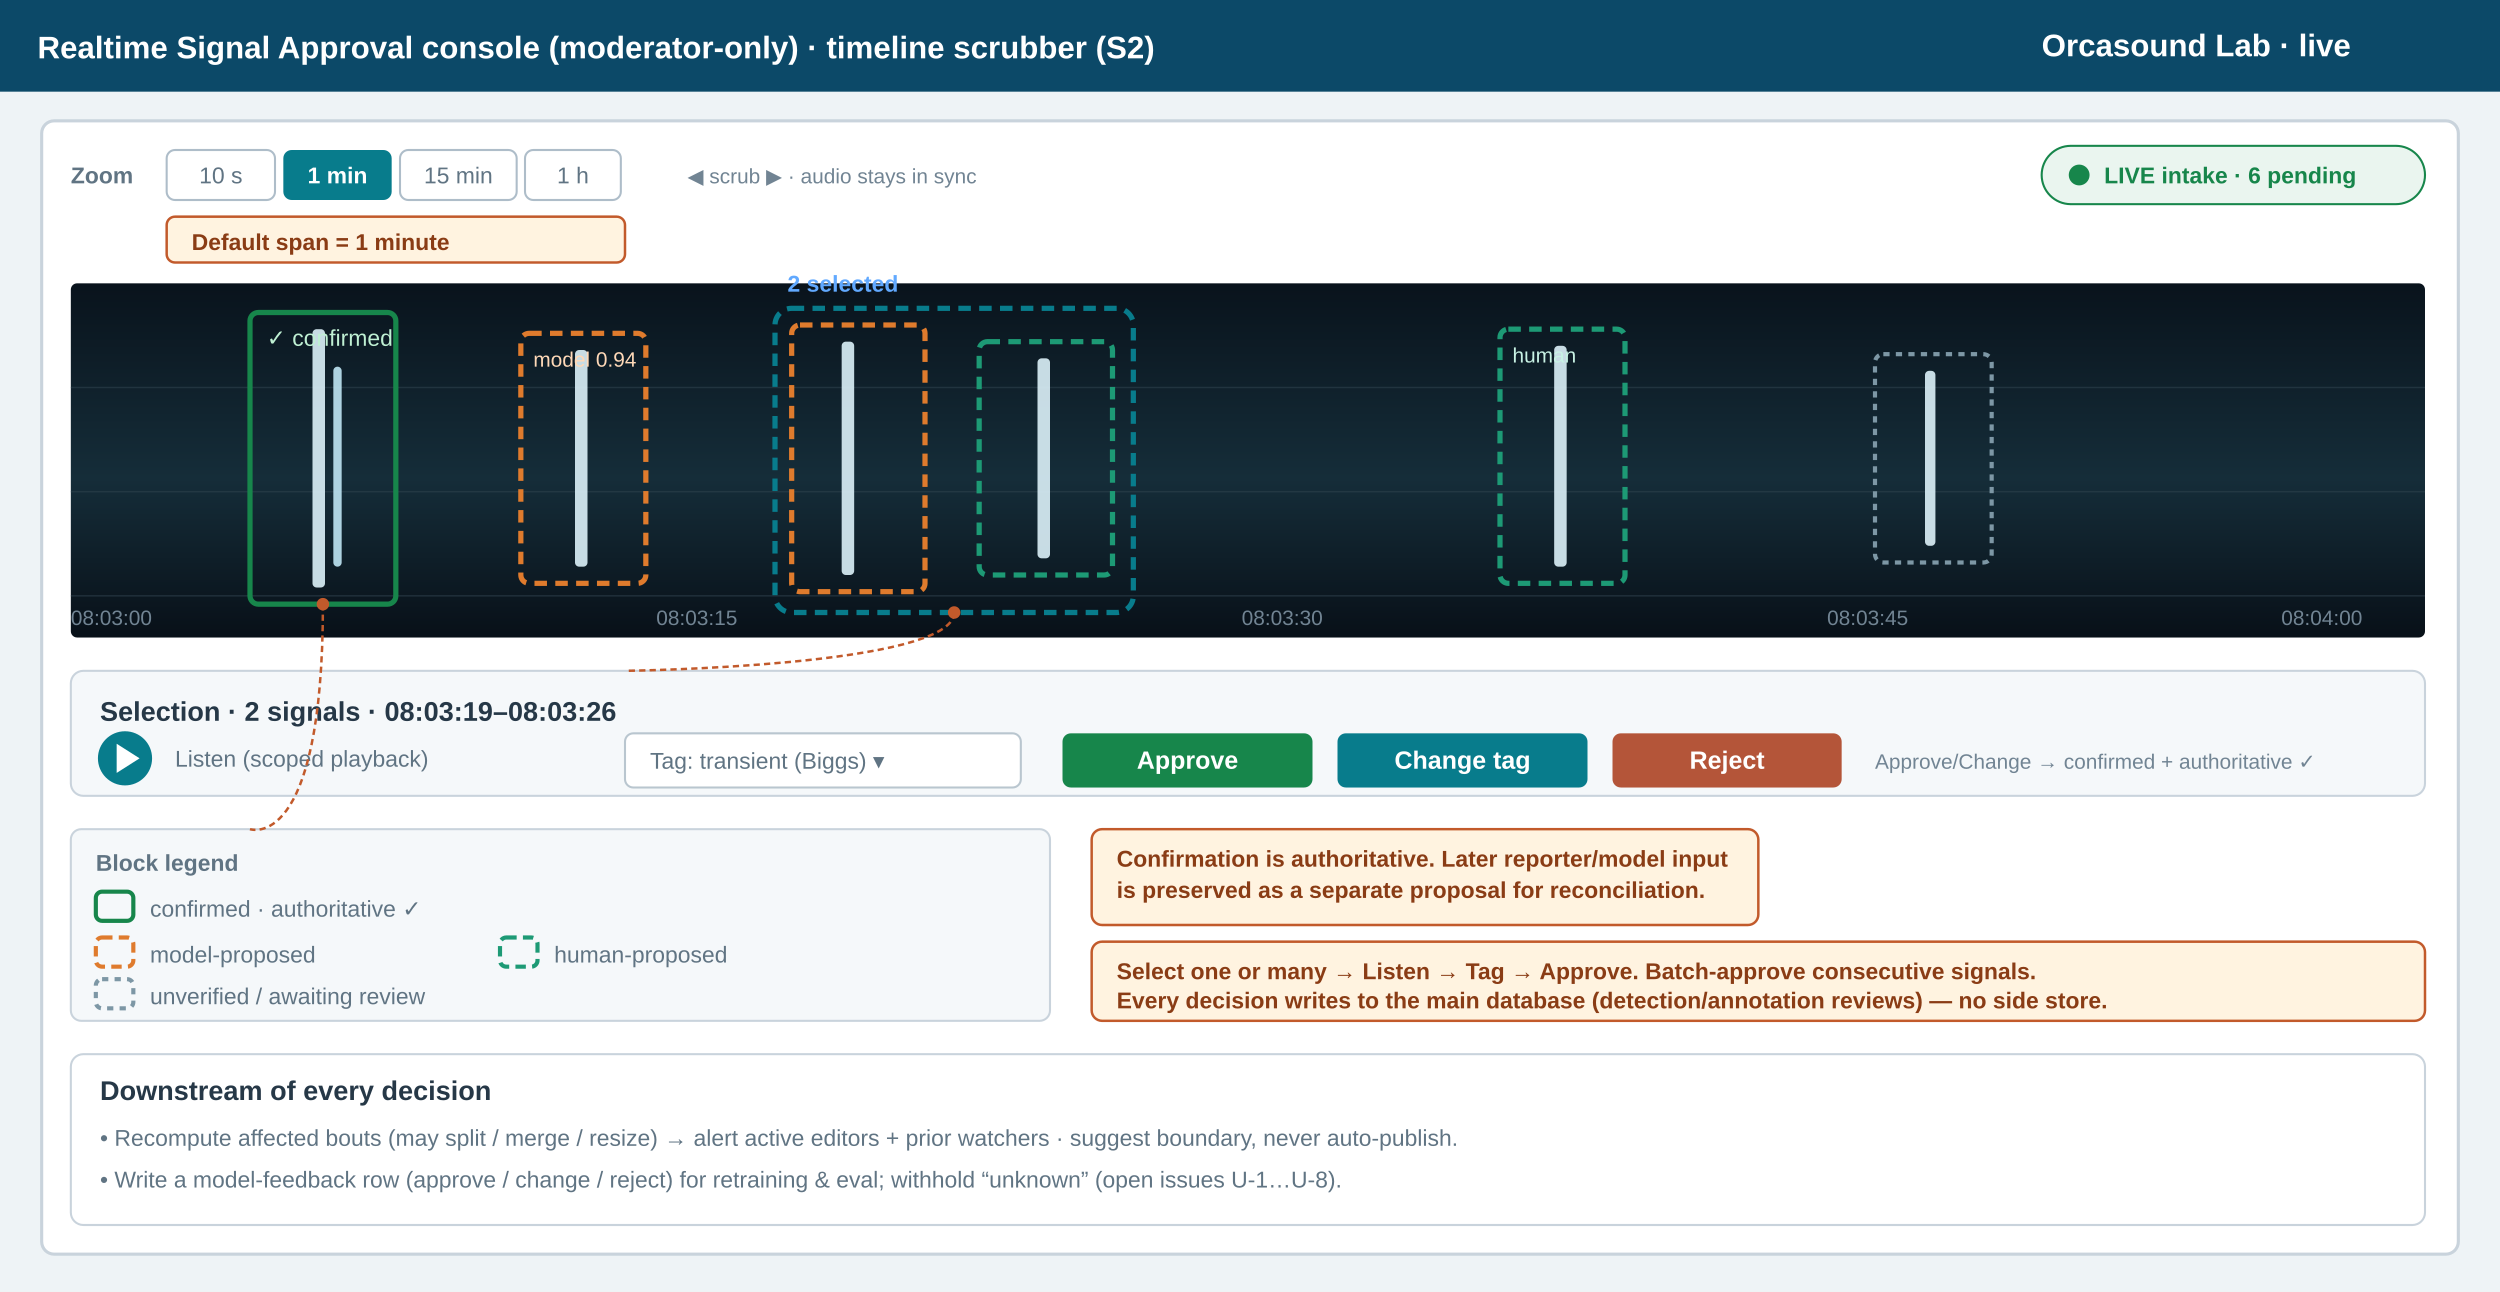
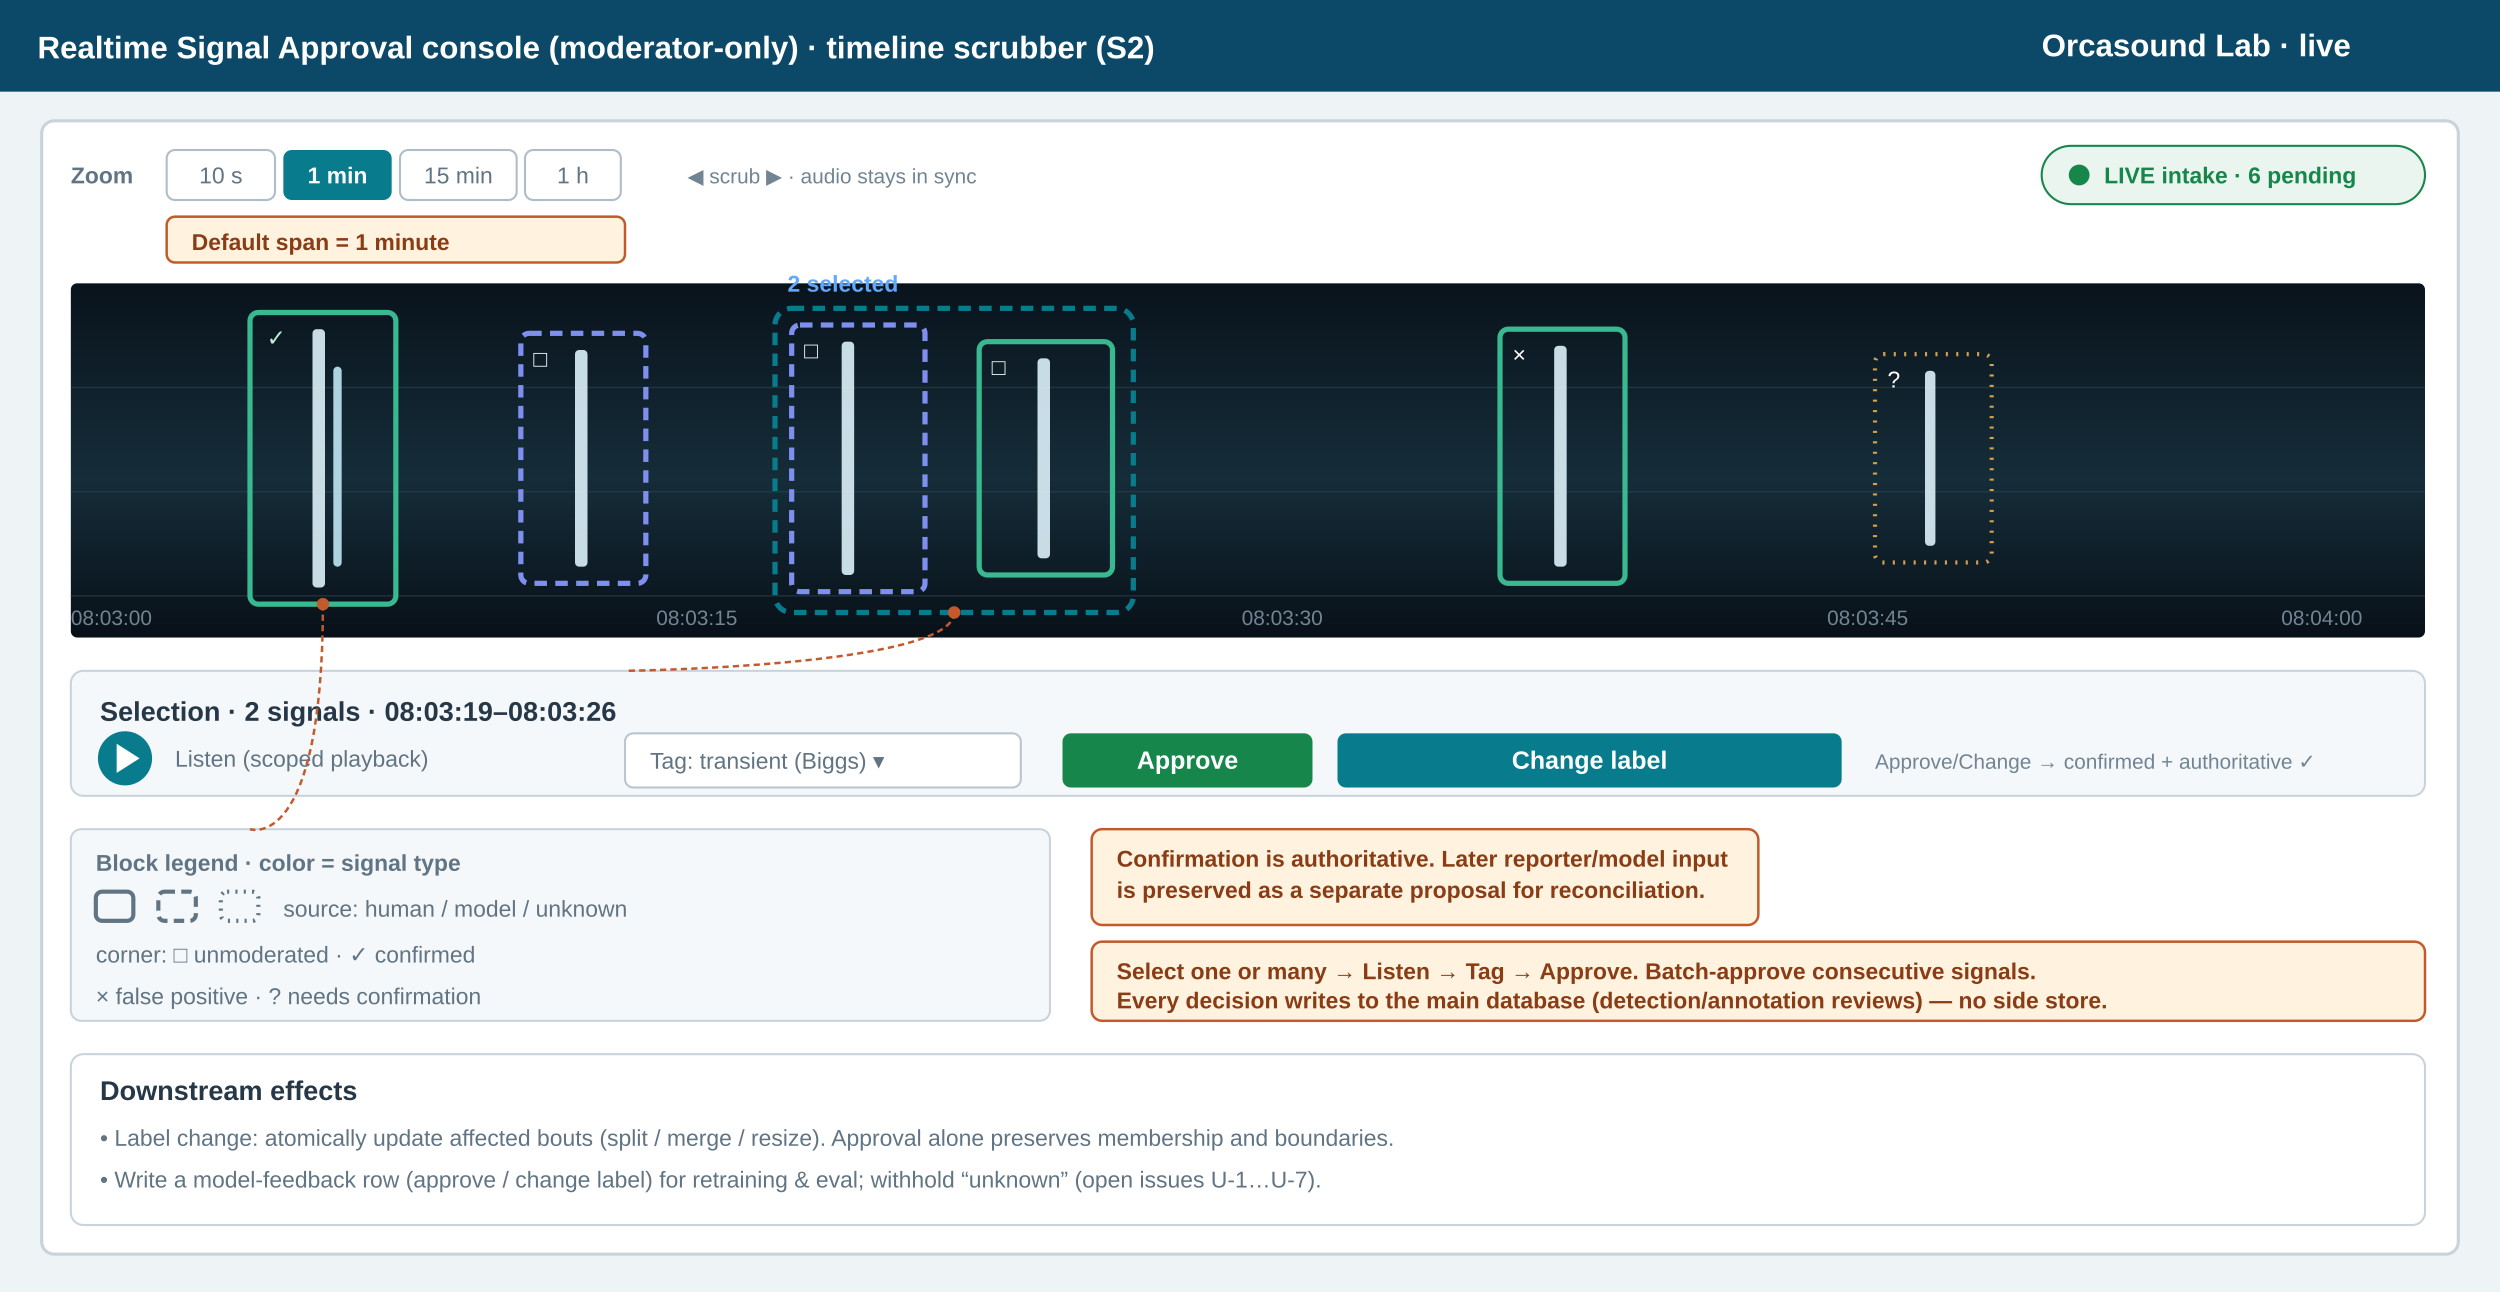
<svg xmlns="http://www.w3.org/2000/svg" width="1200" height="620" viewBox="0 0 1200 620" font-family="Segoe UI, Arial, sans-serif">
  <defs>
    <style>
      .panel{fill:#fff;stroke:#c9d3dc;stroke-width:1.5}.navy{fill:#0c4968}.title{fill:#fff;font-size:15px;font-weight:700}.label{fill:#263847;font-size:13px}.small{fill:#607483;font-size:11px}.tiny{fill:#718493;font-size:10px}.chip{fill:#e8f4f8;stroke:#91bed0}.axis{stroke:#91a3b1;stroke-width:1}.grid{stroke:#30434f;stroke-width:.7;opacity:.55}
      .callout{fill:#fff3e0;stroke:#c25a2b;stroke-width:1.2}.calloutText{fill:#8a3c15;font-size:11px;font-weight:600}.leader{stroke:#c25a2b;stroke-width:1.2;stroke-dasharray:3 2;fill:none}.cdot{fill:#c25a2b}
-       .ok{fill:#17864b;font-size:11px;font-weight:700}.amber{fill:#b05b22;font-size:11px;font-weight:700}.button{fill:#087c8c}.green{fill:#17864b}.reject{fill:#b45539}.sel{stroke:#087c8c;stroke-width:2.5;fill:none}
+       .ok{fill:#17864b;font-size:11px;font-weight:700}.amber{fill:#b05b22;font-size:11px;font-weight:700}.button{fill:#087c8c}.green{fill:#17864b}.sel{stroke:#087c8c;stroke-width:2.5;fill:none}
    </style>
    <linearGradient id="spec" x1="0" y1="0" x2="0" y2="1">
      <stop offset="0" stop-color="#09131c" />
      <stop offset=".55" stop-color="#152d39" />
      <stop offset="1" stop-color="#081018" />
    </linearGradient>
    <pattern id="hatch" width="6" height="6" patternTransform="rotate(45)" patternUnits="userSpaceOnUse">
      <rect width="6" height="6" fill="#26424f" />
      <line x1="0" y1="0" x2="0" y2="6" stroke="#5c7d8c" stroke-width="2" />
    </pattern>
  </defs>
  <rect width="1200" height="620" fill="#eef3f6" />
  <rect width="1200" height="44" class="navy" />
  <text x="18" y="28" class="title" font-size="17">Realtime Signal Approval console (moderator-only) · timeline scrubber (S2)</text>
  <text x="980" y="27" class="title" font-size="12">Orcasound Lab · live</text>
  <rect x="20" y="58" width="1160" height="544" rx="6" class="panel" />
  <text x="34" y="88" class="small" font-weight="700">Zoom</text>
  <g>
    <rect x="80" y="72" width="52" height="24" rx="4" fill="#fff" stroke="#aebdc9" />
    <text x="106" y="88" class="small" text-anchor="middle">10 s</text>
    <rect x="136" y="72" width="52" height="24" rx="4" class="button" />
    <text x="162" y="88" fill="#fff" font-size="11" font-weight="700" text-anchor="middle">1 min</text>
    <rect x="192" y="72" width="56" height="24" rx="4" fill="#fff" stroke="#aebdc9" />
    <text x="220" y="88" class="small" text-anchor="middle">15 min</text>
    <rect x="252" y="72" width="46" height="24" rx="4" fill="#fff" stroke="#aebdc9" />
    <text x="275" y="88" class="small" text-anchor="middle">1 h</text>
  </g>
  <text x="330" y="88" class="tiny">◀ scrub ▶ · audio stays in sync</text>
  <rect x="980" y="70" width="184" height="28" rx="14" fill="#eaf5ef" stroke="#17864b" />
  <circle cx="998" cy="84" r="5" class="green" />
  <text x="1010" y="88" class="ok">LIVE intake · 6 pending</text>
  <rect x="80" y="104" width="220" height="22" rx="4" class="callout" />
  <text x="92" y="120" class="calloutText">Default span = 1 minute</text>
  <rect x="34" y="136" width="1130" height="170" rx="3" fill="url(#spec)" />
  <g class="grid">
    <line x1="34" y1="186" x2="1164" y2="186" />
    <line x1="34" y1="236" x2="1164" y2="236" />
    <line x1="34" y1="286" x2="1164" y2="286" />
  </g>
  <g class="tiny" fill="#a9c4d1">
    <text x="34" y="300">08:03:00</text>
    <text x="315" y="300">08:03:15</text>
    <text x="596" y="300">08:03:30</text>
    <text x="877" y="300">08:03:45</text>
    <text x="1095" y="300">08:04:00</text>
  </g>
  <g opacity=".9" fill="#dcf1f8">
    <rect x="150" y="158" width="6" height="124" rx="2" />
    <rect x="160" y="176" width="4" height="96" rx="2" fill="#bfe6f4" />
    <rect x="276" y="168" width="6" height="104" rx="2" />
    <rect x="404" y="164" width="6" height="112" rx="2" />
    <rect x="498" y="172" width="6" height="96" rx="2" />
    <rect x="746" y="166" width="6" height="106" rx="2" />
    <rect x="924" y="178" width="5" height="84" rx="2" />
  </g>
-   <rect x="120" y="150" width="70" height="140" rx="4" fill="none" stroke="#17864b" stroke-width="2.5" />
-   <text x="128" y="166" fill="#bff0d3" font-size="11">✓ confirmed</text>
-   <rect x="250" y="160" width="60" height="120" rx="4" fill="none" stroke="#df7b2d" stroke-width="2.5" stroke-dasharray="6 4" />
-   <text x="256" y="176" fill="#ffd9b8" font-size="10">model 0.94</text>
-   <rect x="380" y="156" width="64" height="128" rx="4" fill="none" stroke="#df7b2d" stroke-width="2.5" stroke-dasharray="6 4" />
-   <rect x="470" y="164" width="64" height="112" rx="4" fill="none" stroke="#1d9a75" stroke-width="2.5" stroke-dasharray="6 4" />
+   <rect x="120" y="150" width="70" height="140" rx="4" fill="none" stroke="#39b98f" stroke-width="2.5" />
+   <text x="128" y="166" fill="#bff0d3" font-size="11">✓</text>
+   <rect x="250" y="160" width="60" height="120" rx="4" fill="none" stroke="#7f8ff0" stroke-width="2.5" stroke-dasharray="6 4" />
+   <text x="256" y="176" fill="#fff" font-size="11">□</text>
+   <rect x="380" y="156" width="64" height="128" rx="4" fill="none" stroke="#7f8ff0" stroke-width="2.5" stroke-dasharray="6 4" />
+   <text x="386" y="172" fill="#fff" font-size="11">□</text>
+   <rect x="470" y="164" width="64" height="112" rx="4" fill="none" stroke="#39b98f" stroke-width="2.5" />
+   <text x="476" y="180" fill="#fff" font-size="11">□</text>
  <rect x="372" y="148" width="172" height="146" rx="8" class="sel" stroke-dasharray="6 4" />
  <text x="378" y="140" fill="#61a9ff" font-size="11" font-weight="700">2 selected</text>
-   <rect x="720" y="158" width="60" height="122" rx="4" fill="none" stroke="#1d9a75" stroke-width="2.5" stroke-dasharray="6 4" />
-   <text x="726" y="174" fill="#c8f2e4" font-size="10">human</text>
-   <rect x="900" y="170" width="56" height="100" rx="4" fill="none" stroke="#7d97a5" stroke-width="2" stroke-dasharray="3 3" />
+   <rect x="720" y="158" width="60" height="122" rx="4" fill="none" stroke="#39b98f" stroke-width="2.5" />
+   <text x="726" y="174" fill="#fff" font-size="11">×</text>
+   <rect x="900" y="170" width="56" height="100" rx="4" fill="none" stroke="#d3a24a" stroke-width="2" stroke-dasharray="1 4" />
+   <text x="906" y="186" fill="#fff" font-size="11">?</text>
  <rect x="34" y="322" width="1130" height="60" rx="6" fill="#f5f8fa" stroke="#c9d3dc" />
  <text x="48" y="346" class="label" font-weight="700">Selection · 2 signals · 08:03:19–08:03:26</text>
  <circle cx="60" cy="364" r="13" class="button" />
  <path d="M56 357l11 7-11 7z" fill="#fff" />
  <text x="84" y="368" class="small">Listen (scoped playback)</text>
  <rect x="300" y="352" width="190" height="26" rx="4" fill="#fff" stroke="#b9c6cf" />
  <text x="312" y="369" class="small">Tag: transient (Biggs) ▾</text>
  <rect x="510" y="352" width="120" height="26" rx="4" class="green" />
  <text x="570" y="369" fill="#fff" font-size="12" font-weight="700" text-anchor="middle">Approve</text>
-   <rect x="642" y="352" width="120" height="26" rx="4" class="button" />
-   <text x="702" y="369" fill="#fff" font-size="12" font-weight="700" text-anchor="middle">Change tag</text>
-   <rect x="774" y="352" width="110" height="26" rx="4" class="reject" />
-   <text x="829" y="369" fill="#fff" font-size="12" font-weight="700" text-anchor="middle">Reject</text>
+   <rect x="642" y="352" width="242" height="26" rx="4" class="button" />
+   <text x="763" y="369" fill="#fff" font-size="12" font-weight="700" text-anchor="middle">Change label</text>
  <text x="900" y="369" class="tiny">Approve/Change → confirmed + authoritative ✓</text>
  <rect x="34" y="398" width="470" height="92" rx="5" fill="#f5f8fa" stroke="#c9d3dc" />
-   <text x="46" y="418" class="small" font-weight="700">Block legend</text>
-   <rect x="46" y="428" width="18" height="14" rx="3" fill="none" stroke="#17864b" stroke-width="2" />
-   <text x="72" y="440" class="small">confirmed · authoritative ✓</text>
-   <rect x="46" y="450" width="18" height="14" rx="3" fill="none" stroke="#df7b2d" stroke-width="2" stroke-dasharray="5 3" />
-   <text x="72" y="462" class="small">model-proposed</text>
-   <rect x="240" y="450" width="18" height="14" rx="3" fill="none" stroke="#1d9a75" stroke-width="2" stroke-dasharray="5 3" />
-   <text x="266" y="462" class="small">human-proposed</text>
-   <rect x="46" y="470" width="18" height="14" rx="3" fill="none" stroke="#7d97a5" stroke-width="2" stroke-dasharray="3 3" />
-   <text x="72" y="482" class="small">unverified / awaiting review</text>
+   <text x="46" y="418" class="small" font-weight="700">Block legend · color = signal type</text>
+   <rect x="46" y="428" width="18" height="14" rx="3" fill="none" stroke="#607483" stroke-width="2" />
+   <rect x="76" y="428" width="18" height="14" rx="3" fill="none" stroke="#607483" stroke-width="2" stroke-dasharray="5 3" />
+   <rect x="106" y="428" width="18" height="14" rx="3" fill="none" stroke="#607483" stroke-width="2" stroke-dasharray="1 3" />
+   <text x="136" y="440" class="small">source: human / model / unknown</text>
+   <text x="46" y="462" class="small">corner: □ unmoderated · ✓ confirmed</text>
+   <text x="46" y="482" class="small">× false positive · ? needs confirmation</text>
  <path class="leader" d="M155 290 C155 410 120 398 120 398" />
  <circle cx="155" cy="290" r="3" class="cdot" />
  <rect x="524" y="398" width="320" height="46" rx="5" class="callout" />
  <text x="536" y="416" class="calloutText">Confirmation is authoritative. Later reporter/model input</text>
  <text x="536" y="431" class="calloutText">is preserved as a separate proposal for reconciliation.</text>
  <path class="leader" d="M458 294 C458 320 300 322 300 322" />
  <circle cx="458" cy="294" r="3" class="cdot" />
  <rect x="524" y="452" width="640" height="38" rx="5" class="callout" />
  <text x="536" y="470" class="calloutText">Select one or many → Listen → Tag → Approve. Batch-approve consecutive signals.</text>
  <text x="536" y="484" class="calloutText">Every decision writes to the main database (detection/annotation reviews) — no side store.</text>
  <rect x="34" y="506" width="1130" height="82" rx="6" fill="#fff" stroke="#c9d3dc" />
-   <text x="48" y="528" class="label" font-weight="700">Downstream of every decision</text>
-   <text x="48" y="550" class="small">• Recompute affected bouts (may split / merge / resize) → alert active editors + prior watchers · suggest boundary, never auto-publish.</text>
-   <text x="48" y="570" class="small">• Write a model-feedback row (approve / change / reject) for retraining &amp; eval; withhold “unknown” (open issues U-1…U-8).</text>
+   <text x="48" y="528" class="label" font-weight="700">Downstream effects</text>
+   <text x="48" y="550" class="small">• Label change: atomically update affected bouts (split / merge / resize). Approval alone preserves membership and boundaries.</text>
+   <text x="48" y="570" class="small">• Write a model-feedback row (approve / change label) for retraining &amp; eval; withhold “unknown” (open issues U-1…U-7).</text>
</svg>
